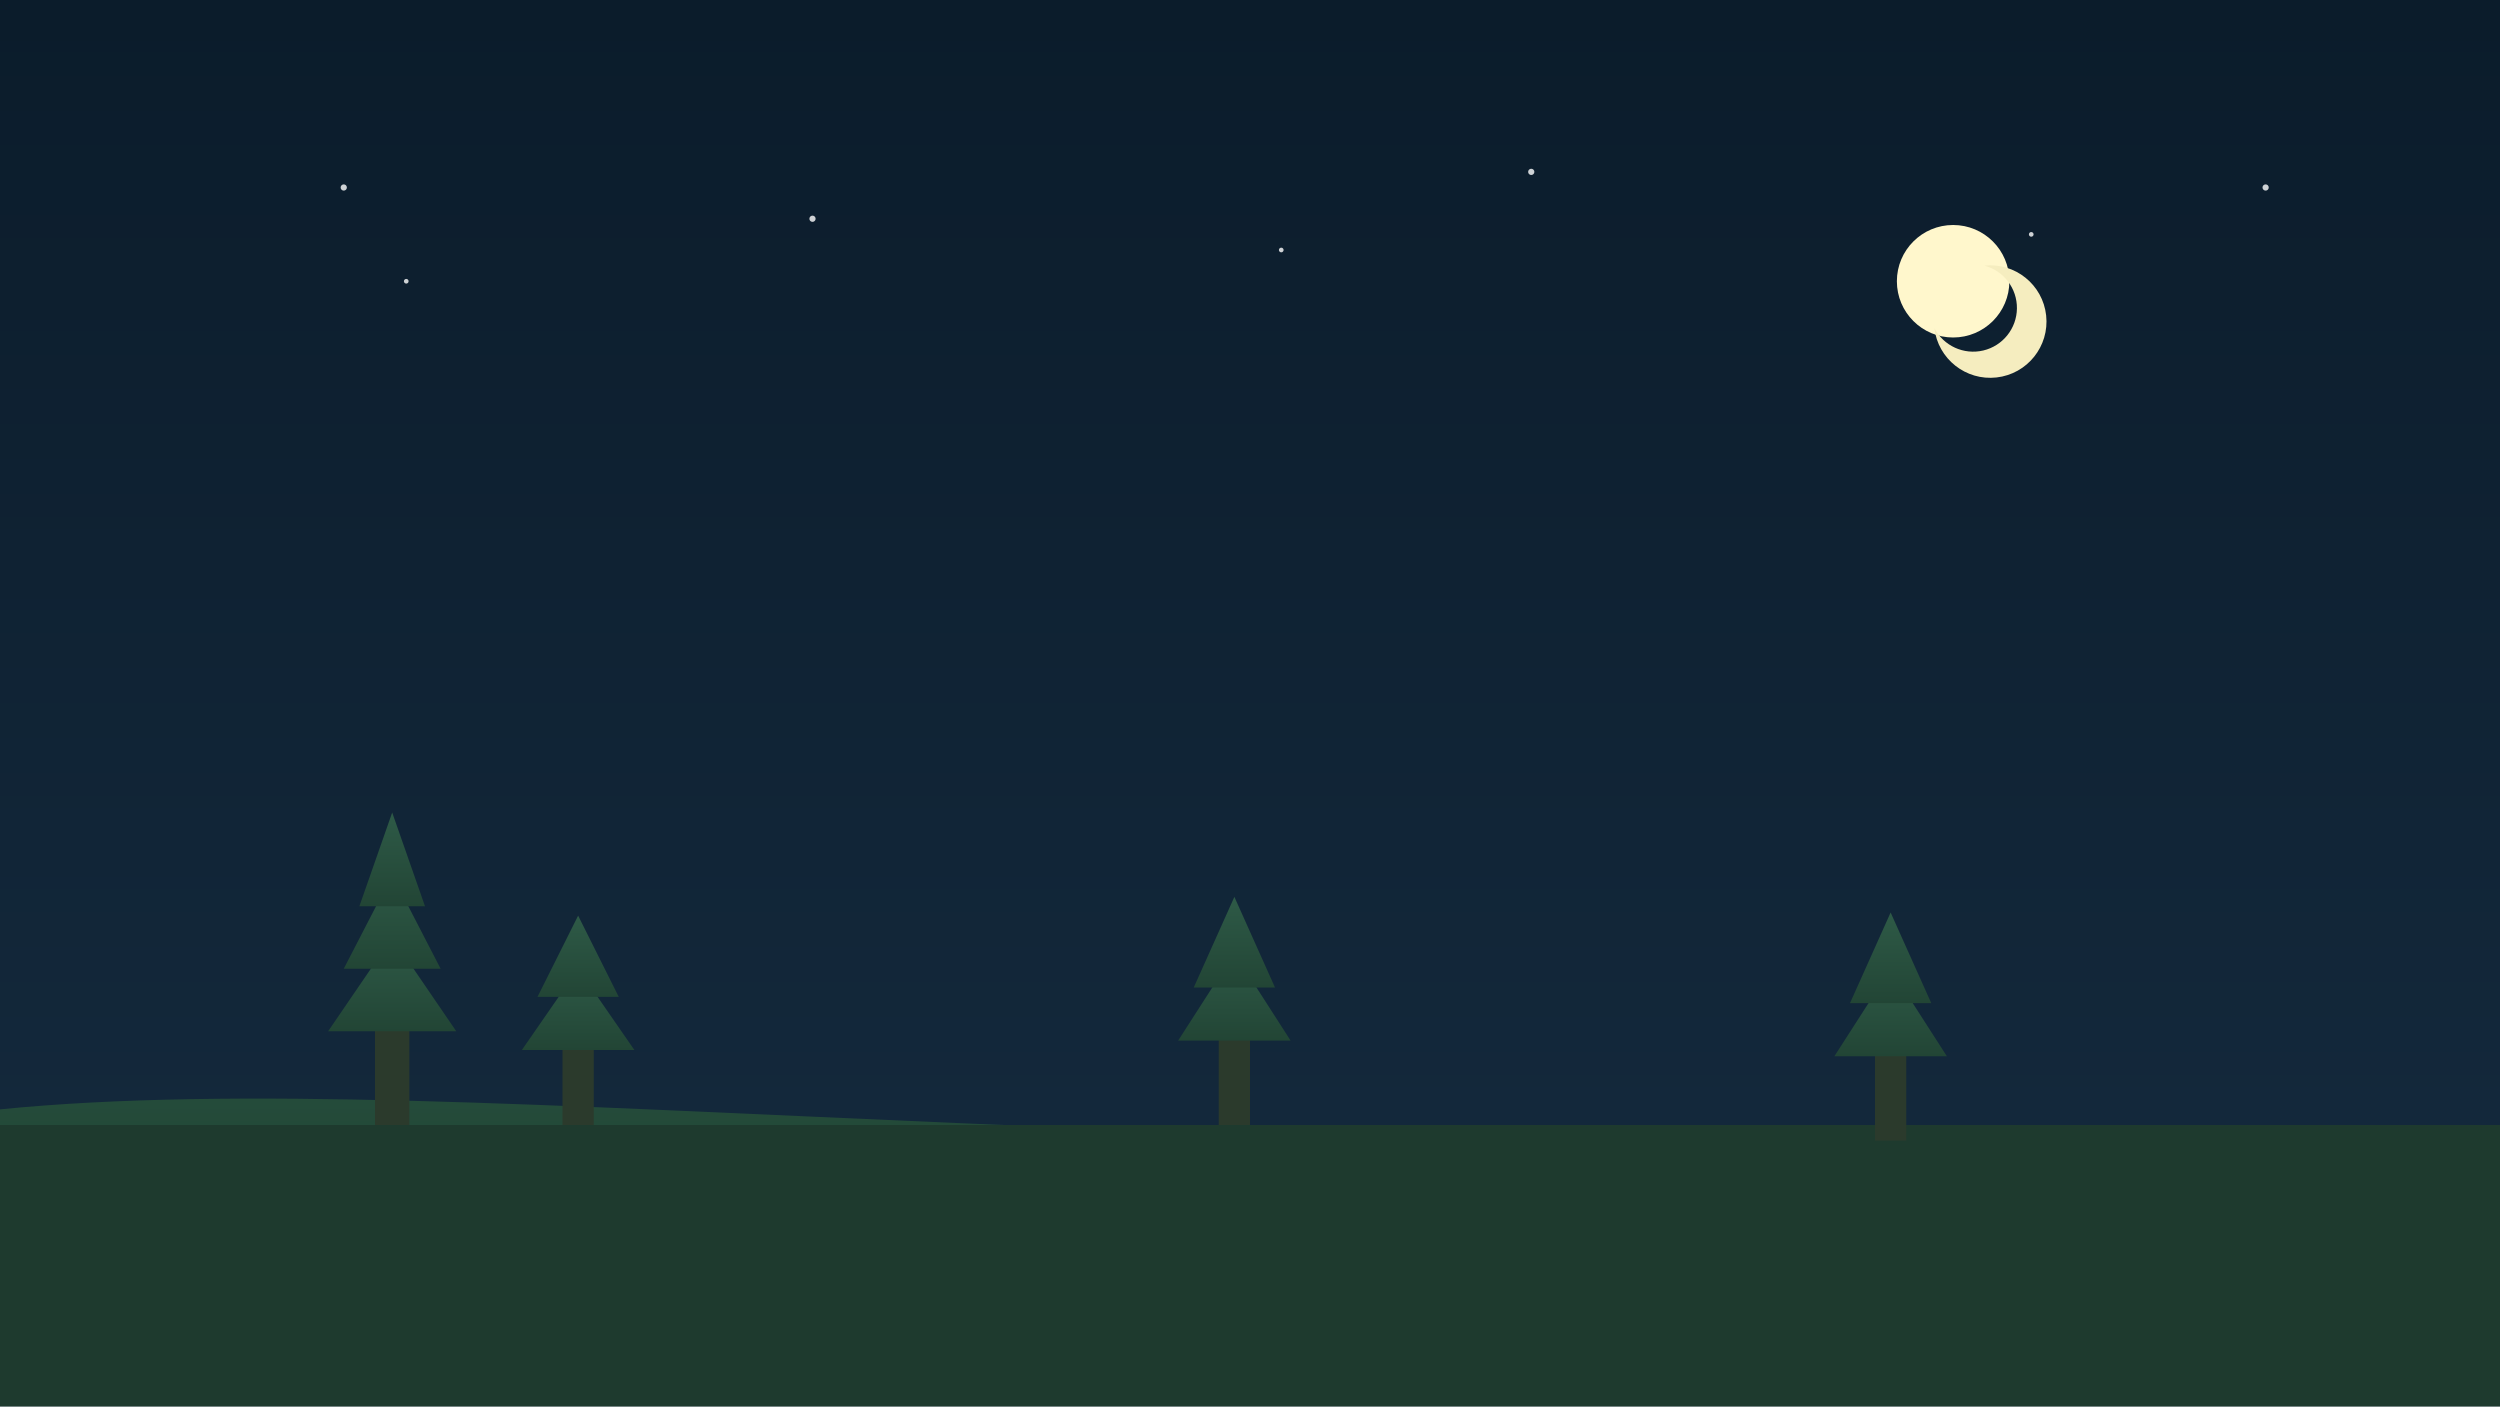
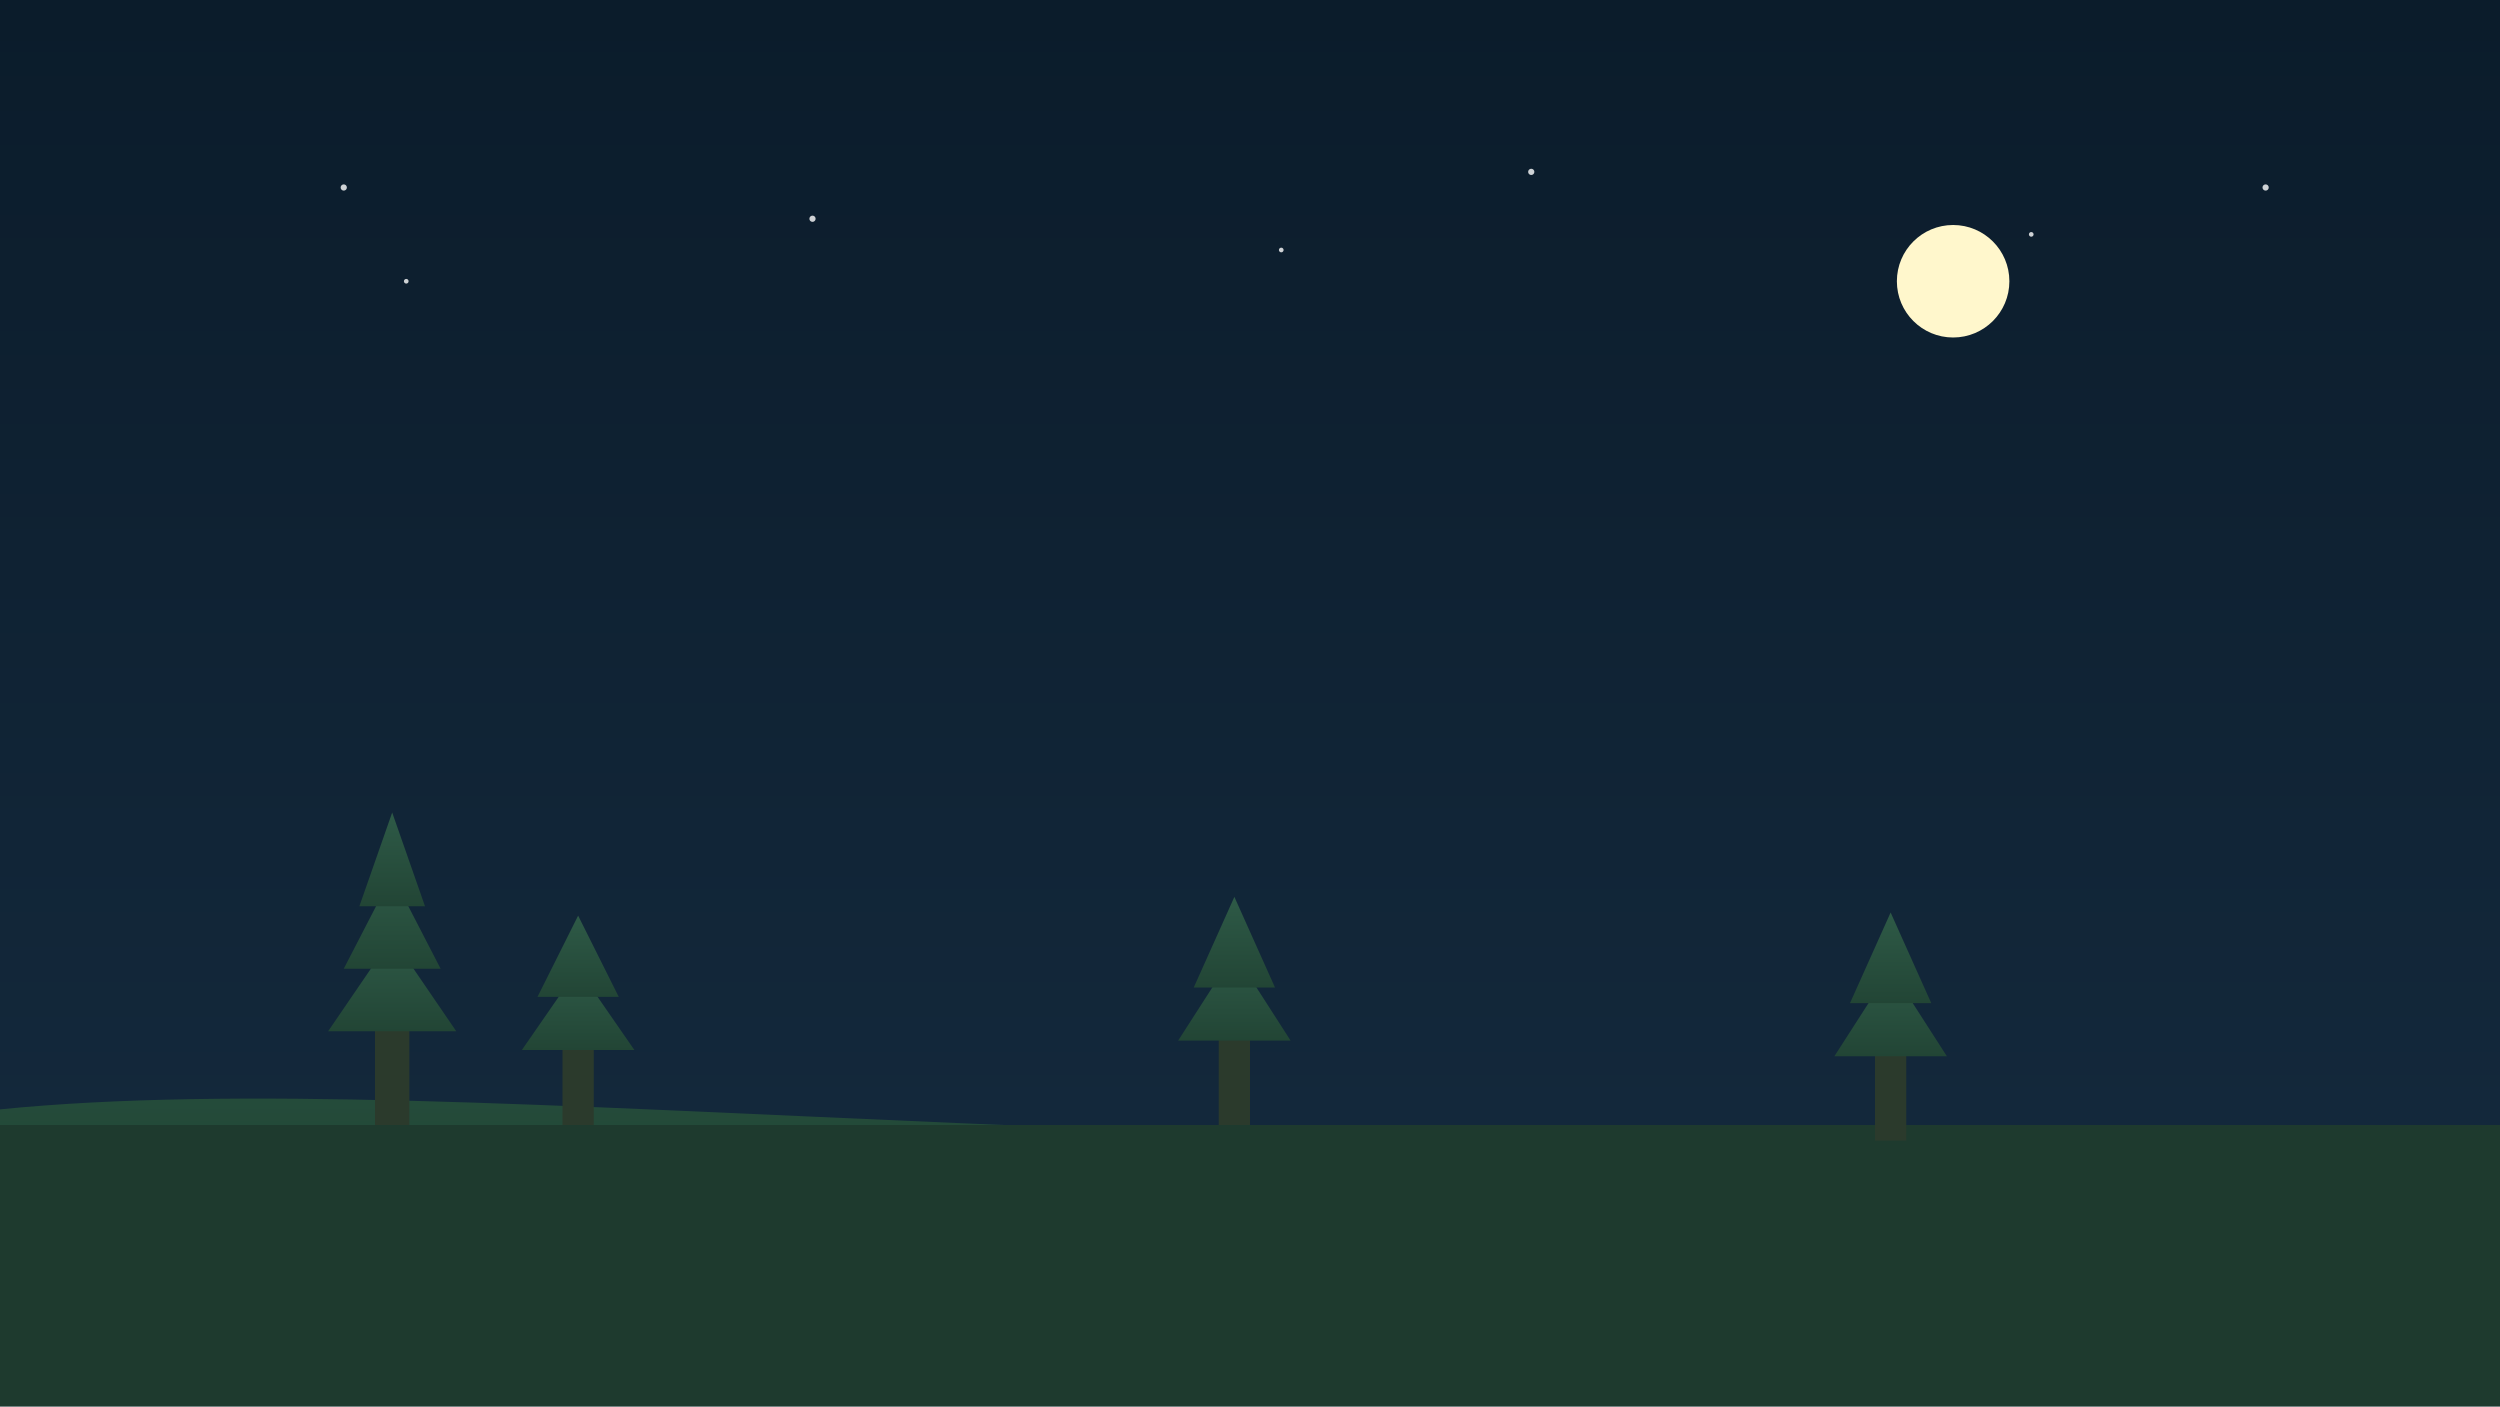
<svg xmlns="http://www.w3.org/2000/svg" viewBox="0 0 1600 900" width="1600" height="900">
  <defs>
    <linearGradient id="nightSky" x1="0" y1="0" x2="0" y2="1">
      <stop offset="0%" stop-color="#0b1c2b" />
      <stop offset="100%" stop-color="#152b3f" />
    </linearGradient>
    <linearGradient id="nightHill" x1="0" y1="0" x2="0" y2="1">
      <stop offset="0%" stop-color="#244b3a" />
      <stop offset="100%" stop-color="#1d3c2f" />
    </linearGradient>
    <linearGradient id="nightLeaf" x1="0" y1="0" x2="0" y2="1">
      <stop offset="0%" stop-color="#2e5a47" />
      <stop offset="100%" stop-color="#224535" />
    </linearGradient>
  </defs>
  <rect width="1600" height="900" fill="url(#nightSky)" />
  <g fill="#ffffff" opacity="0.8">
    <circle cx="220" cy="120" r="2" />
    <circle cx="260" cy="180" r="1.5" />
    <circle cx="520" cy="140" r="2" />
    <circle cx="820" cy="160" r="1.5" />
    <circle cx="980" cy="110" r="2" />
    <circle cx="1300" cy="150" r="1.5" />
    <circle cx="1450" cy="120" r="2" />
  </g>
  <circle cx="1250" cy="180" r="36" fill="#fff7cc" />
-   <path d="M1270 170 A36 36 0 1 1 1238 210 A28 28 0 1 0 1270 170" fill="#f5edbf" />
  <path d="M0 710 C 300 680, 800 760, 1600 720 L 1600 900 L 0 900 Z" fill="url(#nightHill)" />
  <rect y="720" width="1600" height="180" fill="#1e3a2e" />
  <g fill="url(#nightLeaf)">
    <g transform="translate(80,0)">
      <rect x="160" y="600" width="22" height="120" fill="#2b3a2c" />
      <polygon points="171,600 130,660 212,660" />
      <polygon points="171,560 140,620 202,620" />
      <polygon points="171,520 150,580 192,580" />
    </g>
    <g transform="translate(0,0)">
      <rect x="360" y="620" width="20" height="100" fill="#2b3a2c" />
      <polygon points="370,620 334,672 406,672" />
      <polygon points="370,586 344,638 396,638" />
    </g>
    <g transform="translate(420,0)">
      <rect x="360" y="610" width="20" height="110" fill="#2b3a2c" />
      <polygon points="370,610 334,666 406,666" />
      <polygon points="370,574 344,632 396,632" />
    </g>
    <g transform="translate(840,10)">
      <rect x="360" y="610" width="20" height="110" fill="#2b3a2c" />
      <polygon points="370,610 334,666 406,666" />
      <polygon points="370,574 344,632 396,632" />
    </g>
  </g>
</svg>
